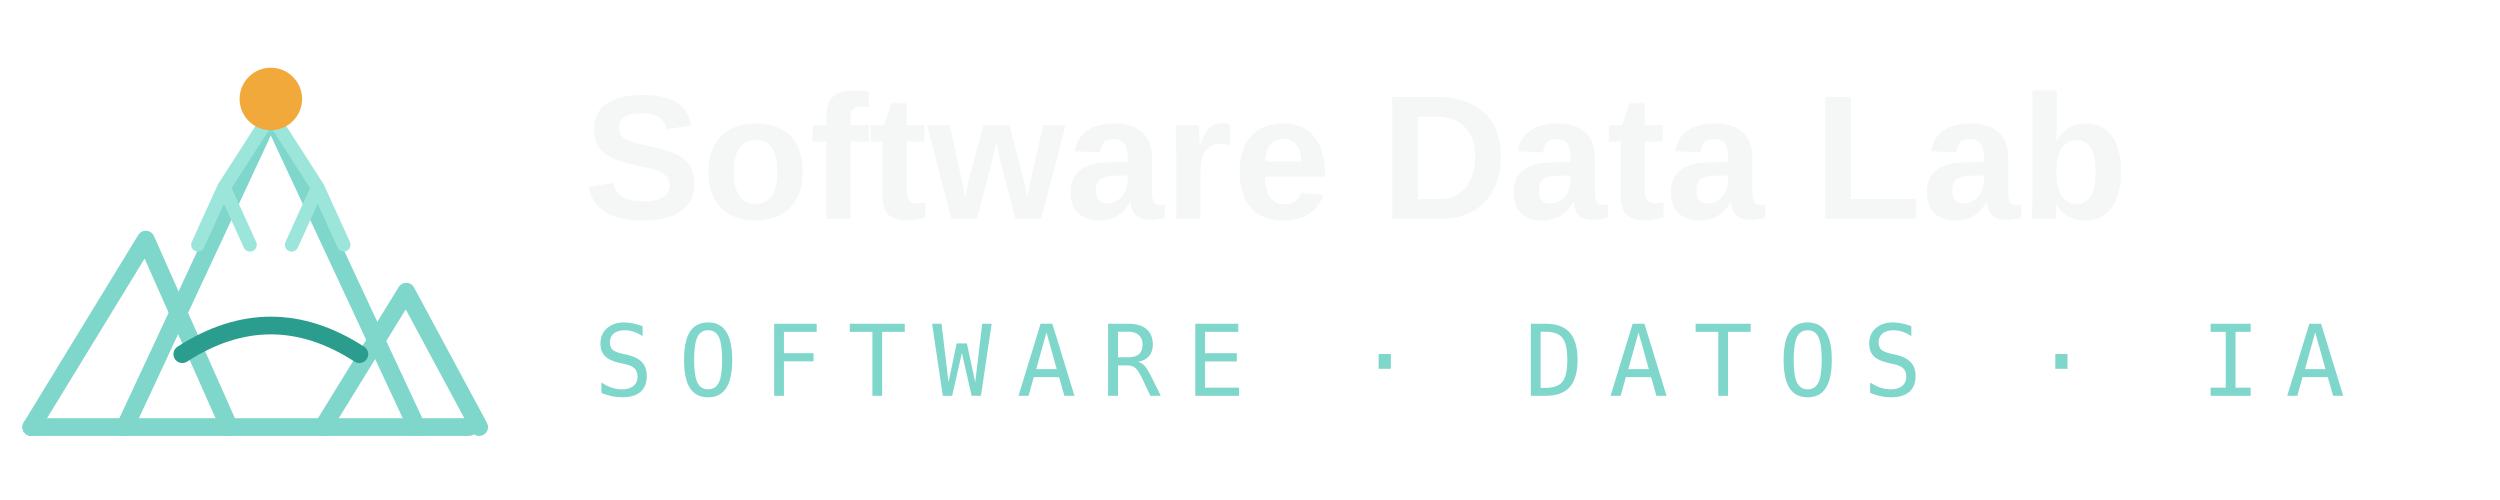
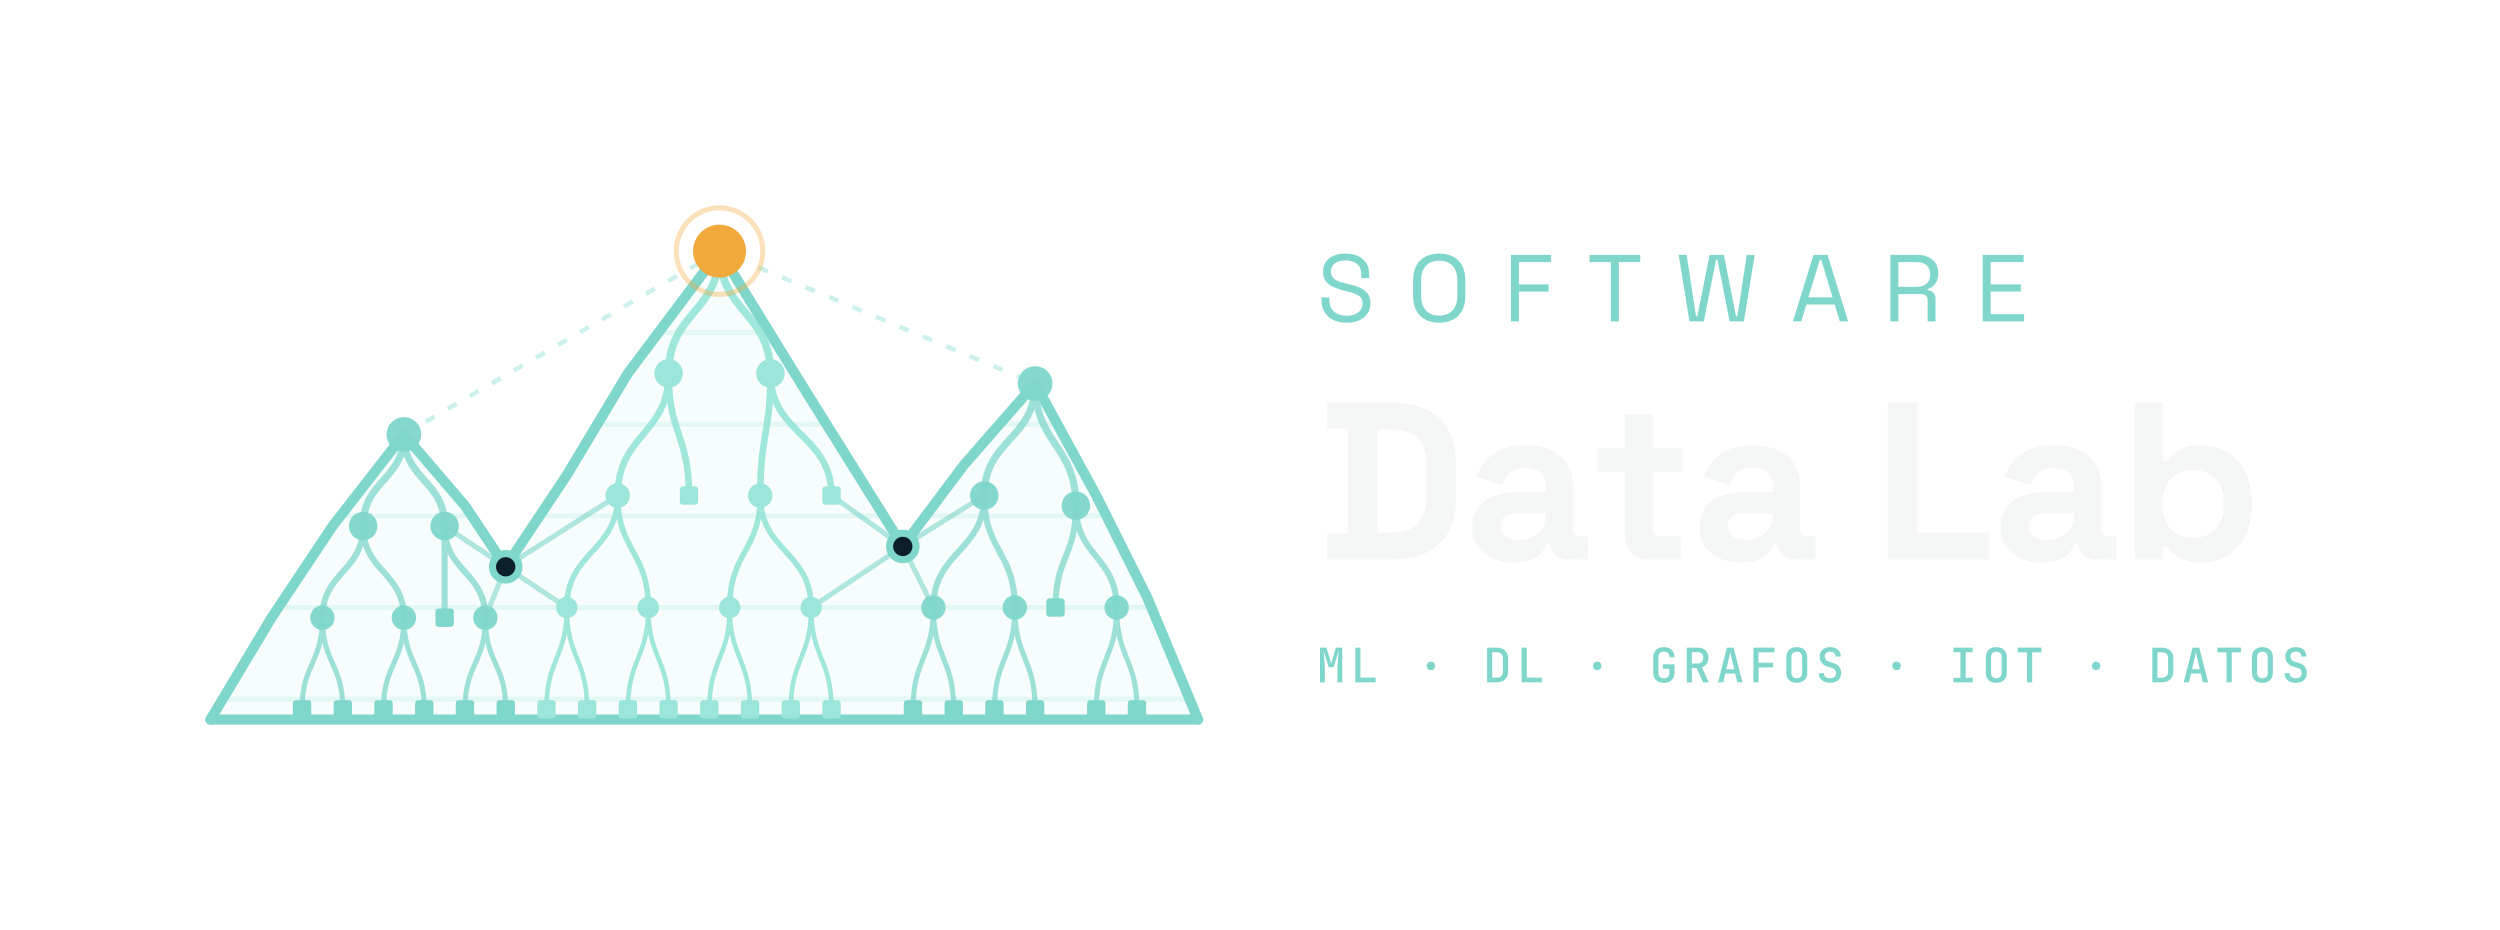
- <svg xmlns="http://www.w3.org/2000/svg" viewBox="0 0 240 48" role="img" aria-label="Software Data Lab">
-   <g transform="translate(0 0) scale(0.5)" fill="none" stroke="#7FD6CB" stroke-width="3.4" stroke-linecap="round" stroke-linejoin="round">
-     <path d="M6 82h84" />
-     <path d="M6 82 28 46l16 36" />
-     <path d="M24 82 52 22l28 60" />
-     <path d="M62 82l16-26 14 26" />
-     <path d="M35 68q17-11 34 0" stroke="#2A9D8F" />
-     <path d="M52 22 43 36M52 22l9 14M43 36l-5 11M43 36l5 11M61 36l-5 11M61 36l5 11" stroke="#9BE5DA" stroke-width="2.6" />
-     <circle cx="52" cy="19" r="6" fill="#F2A93B" stroke="none" />
+ <svg xmlns="http://www.w3.org/2000/svg" width="736.6" height="274" viewBox="0 0 736.6 274" role="img" aria-label="Software Data Lab">
+   <g transform="translate(56 56) scale(1.5) translate(0 8)">
+     <defs>
+       <clipPath id="sil_c">
+         <polygon points="4,96 16,76 28,58 42,40 54,54 62,66 74,48 86,28 104,4 120,30 130,46 140,62 152,46 166,30 178,52 188,72 198,96" />
+       </clipPath>
+     </defs>
+     <polygon points="4,96 16,76 28,58 42,40 54,54 62,66 74,48 86,28 104,4 120,30 130,46 140,62 152,46 166,30 178,52 188,72 198,96" fill="#7FD6CB" fill-opacity="0.07" />
+     <g clip-path="url(#sil_c)" stroke="#7FD6CB" stroke-opacity="0.16" stroke-width="1">
+       <line x1="0" y1="20" x2="200" y2="20" />
+       <line x1="0" y1="38" x2="200" y2="38" />
+       <line x1="0" y1="56" x2="200" y2="56" />
+       <line x1="0" y1="74" x2="200" y2="74" />
+       <line x1="0" y1="92" x2="200" y2="92" />
+     </g>
+     <polyline points="4,96 16,76 28,58 42,40 54,54 62,66 74,48 86,28 104,4 120,30 130,46 140,62 152,46 166,30 178,52 188,72 198,96" fill="none" stroke="#7FD6CB" stroke-width="2" stroke-linejoin="round" stroke-linecap="round" />
+     <line x1="4" y1="96" x2="198" y2="96" stroke="#7FD6CB" stroke-width="2" stroke-linecap="round" />
+     <polyline points="42,40 104,4 166,30" fill="none" stroke="#9BE5DA" stroke-opacity="0.5" stroke-width="0.9" stroke-dasharray="2 3" />
+     <path d="M62 66L50 58M62 66L84 52M62 66L58 76M62 66L74 74M140 62L126 52M140 62L156 52M140 62L122 74M140 62L146 74" fill="none" stroke="#7FD6CB" stroke-opacity="0.6" stroke-width="1" stroke-linejoin="round" stroke-linecap="round" />
+     <g fill="none" stroke="#7FD6CB" stroke-opacity="0.75" stroke-linecap="round">
+       <path d="M42 40C42 49 34 49 34 58M42 40C42 49 50 49 50 58" stroke-width="1.4" />
+       <path d="M34 58C34 67 26 67 26 76M34 58C34 67 42 67 42 76M50 58L50 76M50 58C50 67 58 67 58 76" stroke-width="1.2" />
+       <path d="M26 76C26 85 22 85 22 94M26 76C26 85 30 85 30 94M42 76C42 85 38 85 38 94M42 76C42 85 46 85 46 94M58 76C58 85 54 85 54 94M58 76C58 85 62 85 62 94" stroke-width="1" />
+       <path d="M166 30C166 41 156 41 156 52M166 30C166 42 174 42 174 54" stroke-width="1.4" />
+       <path d="M156 52C156 63 146 63 146 74M156 52C156 63 162 63 162 74M174 54C174 64 170 64 170 74M174 54C174 64 182 64 182 74" stroke-width="1.2" />
+       <path d="M146 74C146 84 142 84 142 94M146 74C146 84 150 84 150 94M162 74C162 84 158 84 158 94M162 74C162 84 166 84 166 94M182 74C182 84 178 84 178 94M182 74C182 84 186 84 186 94" stroke-width="1" />
+     </g>
+     <g fill="none" stroke="#9BE5DA" stroke-opacity="0.95" stroke-linecap="round">
+       <path d="M104 4C104 16 94 16 94 28M104 4C104 16 114 16 114 28" stroke-width="1.5" />
+       <path d="M94 28C94 40 84 40 84 52M94 28C94 40 98 40 98 52M114 28C114 40 112 40 112 52M114 28C114 40 126 40 126 52" stroke-width="1.3" />
+       <path d="M84 52C84 63 74 63 74 74M84 52C84 63 90 63 90 74M112 52C112 63 106 63 106 74M112 52C112 63 122 63 122 74" stroke-width="1.1" />
+       <path d="M74 74C74 84 70 84 70 94M74 74C74 84 78 84 78 94M90 74C90 84 86 84 86 94M90 74C90 84 94 84 94 94M106 74C106 84 102 84 102 94M106 74C106 84 110 84 110 94M122 74C122 84 118 84 118 94M122 74C122 84 126 84 126 94" stroke-width="0.9" />
+     </g>
+     <g fill="#7FD6CB" fill-opacity="0.95">
+       <circle cx="42" cy="40" r="3.4" />
+       <circle cx="34" cy="58" r="2.8" />
+       <circle cx="50" cy="58" r="2.8" />
+       <circle cx="26" cy="76" r="2.4" />
+       <circle cx="42" cy="76" r="2.4" />
+       <circle cx="58" cy="76" r="2.4" />
+       <circle cx="166" cy="30" r="3.4" />
+       <circle cx="156" cy="52" r="2.8" />
+       <circle cx="174" cy="54" r="2.8" />
+       <circle cx="146" cy="74" r="2.4" />
+       <circle cx="162" cy="74" r="2.4" />
+       <circle cx="182" cy="74" r="2.4" />
+     </g>
+     <g fill="#9BE5DA">
+       <circle cx="94" cy="28" r="2.8" />
+       <circle cx="114" cy="28" r="2.8" />
+       <circle cx="84" cy="52" r="2.4" />
+       <circle cx="112" cy="52" r="2.4" />
+       <circle cx="74" cy="74" r="2.1" />
+       <circle cx="90" cy="74" r="2.1" />
+       <circle cx="106" cy="74" r="2.1" />
+       <circle cx="122" cy="74" r="2.1" />
+       <rect x="68.2" y="92.2" width="3.6" height="3.6" rx="0.6" />
+       <rect x="76.2" y="92.2" width="3.6" height="3.6" rx="0.6" />
+       <rect x="84.2" y="92.2" width="3.6" height="3.6" rx="0.6" />
+       <rect x="92.2" y="92.2" width="3.6" height="3.6" rx="0.6" />
+       <rect x="100.2" y="92.2" width="3.6" height="3.6" rx="0.6" />
+       <rect x="108.2" y="92.2" width="3.6" height="3.6" rx="0.6" />
+       <rect x="116.2" y="92.2" width="3.6" height="3.6" rx="0.6" />
+       <rect x="124.2" y="92.2" width="3.6" height="3.6" rx="0.6" />
+       <rect x="96.2" y="50.2" width="3.6" height="3.6" rx="0.6" />
+       <rect x="124.2" y="50.2" width="3.6" height="3.6" rx="0.6" />
+     </g>
+     <g fill="#7FD6CB">
+       <rect x="20.2" y="92.2" width="3.6" height="3.6" rx="0.6" />
+       <rect x="28.2" y="92.2" width="3.6" height="3.6" rx="0.6" />
+       <rect x="36.2" y="92.2" width="3.6" height="3.6" rx="0.6" />
+       <rect x="44.2" y="92.2" width="3.6" height="3.6" rx="0.6" />
+       <rect x="52.2" y="92.2" width="3.6" height="3.6" rx="0.6" />
+       <rect x="60.2" y="92.2" width="3.6" height="3.6" rx="0.6" />
+       <rect x="140.2" y="92.2" width="3.6" height="3.6" rx="0.6" />
+       <rect x="148.2" y="92.2" width="3.6" height="3.6" rx="0.6" />
+       <rect x="156.2" y="92.2" width="3.6" height="3.6" rx="0.6" />
+       <rect x="164.2" y="92.2" width="3.6" height="3.6" rx="0.6" />
+       <rect x="176.2" y="92.2" width="3.6" height="3.6" rx="0.6" />
+       <rect x="184.2" y="92.2" width="3.6" height="3.6" rx="0.6" />
+       <rect x="48.2" y="74.2" width="3.6" height="3.6" rx="0.6" />
+       <rect x="168.2" y="72.2" width="3.6" height="3.6" rx="0.6" />
+     </g>
+     <g fill="#0B1F2A" stroke="#7FD6CB" stroke-width="1.4">
+       <circle cx="62" cy="66" r="2.6" />
+       <circle cx="140" cy="62" r="2.6" />
+     </g>
+     <circle cx="104" cy="4" r="8.5" fill="none" stroke="#F2A93B" stroke-opacity="0.35" stroke-width="1" />
+     <circle cx="104" cy="4" r="5.2" fill="#F2A93B" />
  </g>
-   <text x="56" y="21" font-family="'Space Grotesk', 'Helvetica Neue', Arial, sans-serif" font-size="17" font-weight="700" fill="#F4F7F6">Software Data Lab</text>
-   <text x="57" y="38" font-family="'JetBrains Mono', Menlo, monospace" font-size="9.5" letter-spacing="2.4" fill="#7FD6CB">SOFTWARE · DATOS · IA</text>
+   <path fill="#7FD6CB" d="M396.76 95.08Q394.64 95.08 392.96 94.32Q391.28 93.57 390.31 92.04Q389.34 90.52 389.34 88.22V87.63H391.67V88.22Q391.67 90.66 393.1 91.85Q394.52 93.04 396.76 93.04Q399.06 93.04 400.26 92Q401.47 90.96 401.47 89.4Q401.47 88.3 400.92 87.66Q400.38 87.02 399.4 86.61Q398.42 86.2 397.1 85.9L395.64 85.53Q393.94 85.08 392.62 84.44Q391.3 83.8 390.56 82.75Q389.82 81.7 389.82 80.04Q389.82 78.39 390.65 77.19Q391.47 75.98 392.97 75.34Q394.47 74.7 396.43 74.7Q398.42 74.7 400 75.38Q401.58 76.07 402.49 77.4Q403.4 78.73 403.4 80.74V81.92H401.08V80.74Q401.08 79.32 400.47 78.45Q399.87 77.58 398.82 77.16Q397.77 76.74 396.43 76.74Q394.5 76.74 393.32 77.59Q392.14 78.45 392.14 80.02Q392.14 81.05 392.65 81.7Q393.15 82.34 394.08 82.75Q395 83.15 396.29 83.46L397.74 83.82Q399.45 84.19 400.81 84.82Q402.17 85.45 402.98 86.53Q403.79 87.6 403.79 89.34Q403.79 91.08 402.92 92.36Q402.06 93.65 400.47 94.37Q398.89 95.08 396.76 95.08ZM424.04 95.08Q420.54 95.08 418.45 93.05Q416.36 91.02 416.36 87.13V82.65Q416.36 78.76 418.45 76.73Q420.54 74.7 424.04 74.7Q427.56 74.7 429.65 76.73Q431.74 78.76 431.74 82.65V87.13Q431.74 91.02 429.65 93.05Q427.56 95.08 424.04 95.08ZM424.04 92.98Q426.58 92.98 427.98 91.45Q429.38 89.93 429.38 87.21V82.56Q429.38 79.85 427.98 78.32Q426.58 76.8 424.04 76.8Q421.52 76.8 420.12 78.32Q418.72 79.85 418.72 82.56V87.21Q418.72 89.93 420.12 91.45Q421.52 92.98 424.04 92.98ZM445.18 94.69V75.09H457.02V77.22H447.53V83.8H456.26V85.92H447.53V94.69ZM474.63 94.69V77.22H468.33V75.09H483.28V77.22H476.98V94.69ZM497.79 94.69 494.6 75.09H496.95L499.72 93.18H500.11L503.72 75.09H507.92L511.51 93.18H511.9L514.67 75.09H517.02L513.83 94.69H509.63L506.02 76.49H505.63L502.02 94.69ZM528.28 94.69 534.33 75.09H538.47L544.52 94.69H542.08L540.57 89.73H532.23L530.72 94.69ZM532.82 87.6H539.96L536.6 76.52H536.2ZM556.98 94.69V75.09H564.9Q566.72 75.09 568.11 75.72Q569.5 76.35 570.28 77.51Q571.06 78.67 571.06 80.3V80.6Q571.06 82.54 570.14 83.66Q569.22 84.78 567.96 85.17V85.56Q568.96 85.59 569.62 86.22Q570.28 86.85 570.28 88.11V94.69H567.96V88.39Q567.96 87.55 567.49 87.1Q567.03 86.65 566.11 86.65H559.33V94.69ZM559.33 84.52H564.68Q566.61 84.52 567.66 83.59Q568.71 82.65 568.71 80.97V80.77Q568.71 79.09 567.68 78.15Q566.64 77.22 564.68 77.22H559.33ZM584.17 94.69V75.09H596.24V77.22H586.52V83.77H595.45V85.9H586.52V92.56H596.38V94.69Z" />
+   <path fill="#F4F7F6" d="M391.04 164.84V157.18H397.11V126.29H391.04V118.64H410.04Q419.35 118.64 424.2 123.36Q429.05 128.07 429.05 137.38V146.09Q429.05 155.4 424.2 160.12Q419.35 164.84 410.04 164.84ZM405.82 156.92H410.18Q415.46 156.92 417.9 154.14Q420.34 151.37 420.34 146.36V137.12Q420.34 132.03 417.9 129.3Q415.46 126.56 410.18 126.56H405.82ZM446.08 165.76Q442.58 165.76 439.81 164.54Q437.04 163.32 435.42 160.98Q433.8 158.63 433.8 155.27Q433.8 151.9 435.42 149.62Q437.04 147.35 439.91 146.19Q442.78 145.04 446.48 145.04H455.45V143.19Q455.45 140.88 454 139.39Q452.55 137.91 449.38 137.91Q446.28 137.91 444.76 139.33Q443.24 140.75 442.78 142.99L435.12 140.42Q435.92 137.91 437.66 135.83Q439.41 133.75 442.35 132.46Q445.29 131.18 449.51 131.18Q455.98 131.18 459.74 134.41Q463.5 137.64 463.5 143.78V155.99Q463.5 157.97 465.35 157.97H467.99V164.84H462.45Q460.01 164.84 458.42 163.65Q456.84 162.46 456.84 160.48V160.41H455.58Q455.32 161.21 454.4 162.49Q453.47 163.78 451.49 164.77Q449.51 165.76 446.08 165.76ZM447.53 159.03Q451.03 159.03 453.24 157.08Q455.45 155.13 455.45 151.9V151.24H447.07Q444.76 151.24 443.44 152.23Q442.12 153.22 442.12 155Q442.12 156.78 443.51 157.91Q444.89 159.03 447.53 159.03ZM485.94 164.84Q482.71 164.84 480.7 162.82Q478.68 160.81 478.68 157.44V138.96H470.5V132.1H478.68V121.94H487V132.1H495.98V138.96H487V155.99Q487 157.97 488.85 157.97H495.18V164.84ZM513 165.76Q509.51 165.76 506.73 164.54Q503.96 163.32 502.34 160.98Q500.73 158.63 500.73 155.27Q500.73 151.9 502.34 149.62Q503.96 147.35 506.83 146.19Q509.7 145.04 513.4 145.04H522.38V143.19Q522.38 140.88 520.92 139.39Q519.47 137.91 516.3 137.91Q513.2 137.91 511.68 139.33Q510.17 140.75 509.7 142.99L502.05 140.42Q502.84 137.91 504.59 135.83Q506.34 133.75 509.27 132.46Q512.21 131.18 516.44 131.18Q522.9 131.18 526.67 134.41Q530.43 137.64 530.43 143.78V155.99Q530.43 157.97 532.28 157.97H534.92V164.84H529.37Q526.93 164.84 525.35 163.65Q523.76 162.46 523.76 160.48V160.41H522.51Q522.24 161.21 521.32 162.49Q520.4 163.78 518.42 164.77Q516.44 165.76 513 165.76ZM514.46 159.03Q517.95 159.03 520.16 157.08Q522.38 155.13 522.38 151.9V151.24H513.99Q511.68 151.24 510.36 152.23Q509.04 153.22 509.04 155Q509.04 156.78 510.43 157.91Q511.82 159.03 514.46 159.03ZM556.17 164.84V118.64H564.88V156.92H586V164.84ZM601.71 165.76Q598.21 165.76 595.44 164.54Q592.67 163.32 591.05 160.98Q589.43 158.63 589.43 155.27Q589.43 151.9 591.05 149.62Q592.67 147.35 595.54 146.19Q598.41 145.04 602.1 145.04H611.08V143.19Q611.08 140.88 609.63 139.39Q608.18 137.91 605.01 137.91Q601.91 137.91 600.39 139.33Q598.87 140.75 598.41 142.99L590.75 140.42Q591.54 137.91 593.29 135.83Q595.04 133.75 597.98 132.46Q600.92 131.18 605.14 131.18Q611.61 131.18 615.37 134.41Q619.13 137.64 619.13 143.78V155.99Q619.13 157.97 620.98 157.97H623.62V164.84H618.08Q615.63 164.84 614.05 163.65Q612.47 162.46 612.47 160.48V160.41H611.21Q610.95 161.21 610.02 162.49Q609.1 163.78 607.12 164.77Q605.14 165.76 601.71 165.76ZM603.16 159.03Q606.66 159.03 608.87 157.08Q611.08 155.13 611.08 151.9V151.24H602.7Q600.39 151.24 599.07 152.23Q597.75 153.22 597.75 155Q597.75 156.78 599.13 157.91Q600.52 159.03 603.16 159.03ZM648.7 165.76Q644.28 165.76 641.9 164.24Q639.53 162.72 638.4 160.88H637.22V164.84H629.03V118.64H637.35V135.86H638.54Q639.26 134.67 640.48 133.62Q641.7 132.56 643.72 131.87Q645.73 131.18 648.7 131.18Q652.66 131.18 656.03 133.12Q659.39 135.07 661.44 138.83Q663.48 142.59 663.48 147.94V149Q663.48 154.34 661.44 158.1Q659.39 161.87 656.03 163.81Q652.66 165.76 648.7 165.76ZM646.19 158.5Q650.02 158.5 652.59 156.03Q655.17 153.55 655.17 148.8V148.14Q655.17 143.39 652.63 140.91Q650.09 138.44 646.19 138.44Q642.36 138.44 639.79 140.91Q637.22 143.39 637.22 148.14V148.8Q637.22 153.55 639.79 156.03Q642.36 158.5 646.19 158.5Z" />
+   <path fill="#7FD6CB" d="M388.92 201.04V190.82H390.79L391.81 194.1Q391.96 194.56 392.07 194.98Q392.19 195.41 392.23 195.62Q392.28 195.41 392.39 194.98Q392.49 194.56 392.63 194.1L393.61 190.82H395.48V201.04H394.05V197.6Q394.05 196.94 394.08 196.13Q394.12 195.33 394.19 194.51Q394.26 193.69 394.33 192.94Q394.4 192.19 394.45 191.63L392.94 196.6H391.49L389.95 191.63Q390.02 192.18 390.09 192.9Q390.16 193.62 390.21 194.43Q390.27 195.24 390.31 196.06Q390.35 196.88 390.35 197.6V201.04ZM399.33 201.04V190.82H400.84V199.65H405.3V201.04ZM421.6 197.43Q421.04 197.43 420.7 197.1Q420.37 196.77 420.37 196.21Q420.37 195.64 420.7 195.29Q421.04 194.95 421.6 194.95Q422.17 194.95 422.5 195.29Q422.83 195.64 422.83 196.21Q422.83 196.77 422.5 197.1Q422.17 197.43 421.6 197.43ZM438.16 201.04V190.82H441.02Q442.03 190.82 442.77 191.2Q443.51 191.59 443.92 192.29Q444.34 192.99 444.34 193.94V197.9Q444.34 198.84 443.92 199.56Q443.51 200.27 442.77 200.65Q442.03 201.04 441.02 201.04ZM439.67 199.67H441.02Q441.86 199.67 442.34 199.2Q442.82 198.73 442.82 197.9V193.94Q442.82 193.13 442.34 192.66Q441.86 192.19 441.02 192.19H439.67ZM448.33 201.04V190.82H449.84V199.65H454.3V201.04ZM470.6 197.43Q470.04 197.43 469.7 197.1Q469.37 196.77 469.37 196.21Q469.37 195.64 469.7 195.29Q470.04 194.95 470.6 194.95Q471.17 194.95 471.5 195.29Q471.83 195.64 471.83 196.21Q471.83 196.77 471.5 197.1Q471.17 197.43 470.6 197.43ZM490.26 201.18Q489.3 201.18 488.6 200.82Q487.89 200.47 487.51 199.79Q487.12 199.11 487.12 198.2V193.66Q487.12 192.74 487.51 192.07Q487.89 191.39 488.6 191.04Q489.3 190.68 490.26 190.68Q491.21 190.68 491.91 191.04Q492.61 191.41 492.99 192.07Q493.38 192.74 493.38 193.66H491.87Q491.87 192.86 491.45 192.44Q491.03 192.02 490.26 192.02Q489.49 192.02 489.06 192.44Q488.63 192.86 488.63 193.65V198.2Q488.63 198.98 489.06 199.42Q489.49 199.85 490.26 199.85Q491.03 199.85 491.45 199.42Q491.87 198.98 491.87 198.2V197.05H489.96V195.72H493.38V198.2Q493.38 199.11 492.99 199.78Q492.61 200.45 491.91 200.82Q491.21 201.18 490.26 201.18ZM496.98 201.04V190.82H500.18Q501.15 190.82 501.86 191.19Q502.58 191.56 502.98 192.23Q503.37 192.91 503.37 193.82Q503.37 194.84 502.85 195.59Q502.32 196.34 501.43 196.64L503.51 201.04H501.79L499.93 196.84H498.49V201.04ZM498.49 195.51H500.18Q500.94 195.51 501.39 195.06Q501.83 194.6 501.83 193.84Q501.83 193.06 501.39 192.61Q500.94 192.16 500.18 192.16H498.49ZM506.2 201.04 508.81 190.82H510.79L513.4 201.04H511.87L511.26 198.45H508.36L507.74 201.04ZM508.64 197.2H510.96L510.26 194.25Q510.08 193.47 509.96 192.88Q509.84 192.3 509.8 192.09Q509.76 192.3 509.65 192.88Q509.53 193.47 509.34 194.24ZM516.63 201.04V190.81H522.81V192.21H518.1V195.26H522.44V196.66H518.13V201.04ZM529.4 201.18Q528.45 201.18 527.76 200.82Q527.06 200.47 526.69 199.79Q526.32 199.11 526.32 198.2V193.66Q526.32 192.74 526.69 192.07Q527.06 191.39 527.76 191.04Q528.45 190.68 529.4 190.68Q530.35 190.68 531.05 191.04Q531.74 191.39 532.11 192.07Q532.48 192.74 532.48 193.65V198.2Q532.48 199.11 532.11 199.79Q531.74 200.47 531.05 200.82Q530.35 201.18 529.4 201.18ZM529.4 199.84Q530.17 199.84 530.57 199.41Q530.97 198.98 530.97 198.2V193.66Q530.97 192.86 530.57 192.44Q530.17 192.02 529.4 192.02Q528.64 192.02 528.24 192.44Q527.83 192.86 527.83 193.66V198.2Q527.83 198.98 528.24 199.41Q528.64 199.84 529.4 199.84ZM539.24 201.18Q538.21 201.18 537.46 200.84Q536.72 200.49 536.32 199.86Q535.91 199.22 535.91 198.34H537.41Q537.41 199.04 537.9 199.44Q538.39 199.84 539.26 199.84Q540.07 199.84 540.53 199.44Q540.99 199.05 540.99 198.37Q540.99 197.79 540.68 197.37Q540.36 196.95 539.77 196.8L538.49 196.42Q537.37 196.1 536.76 195.32Q536.15 194.54 536.15 193.47Q536.15 192.63 536.53 192Q536.9 191.37 537.6 191.02Q538.3 190.67 539.26 190.67Q540.66 190.67 541.5 191.42Q542.35 192.18 542.36 193.45H540.85Q540.85 192.78 540.42 192.39Q540 192.01 539.23 192.01Q538.49 192.01 538.07 192.37Q537.65 192.72 537.65 193.37Q537.65 193.94 537.96 194.36Q538.28 194.78 538.86 194.95L540.17 195.34Q541.29 195.65 541.89 196.43Q542.49 197.22 542.49 198.31Q542.49 199.16 542.08 199.81Q541.68 200.47 540.95 200.82Q540.22 201.18 539.24 201.18ZM558.8 197.43Q558.24 197.43 557.9 197.1Q557.57 196.77 557.57 196.21Q557.57 195.64 557.9 195.29Q558.24 194.95 558.8 194.95Q559.37 194.95 559.7 195.29Q560.03 195.64 560.03 196.21Q560.03 196.77 559.7 197.1Q559.37 197.43 558.8 197.43ZM575.57 201.04V199.7H577.63V192.16H575.57V190.82H581.23V192.16H579.17V199.7H581.23V201.04ZM588.2 201.18Q587.25 201.18 586.55 200.82Q585.86 200.47 585.49 199.79Q585.12 199.11 585.12 198.2V193.66Q585.12 192.74 585.49 192.07Q585.86 191.39 586.55 191.04Q587.25 190.68 588.2 190.68Q589.15 190.68 589.84 191.04Q590.54 191.39 590.91 192.07Q591.28 192.74 591.28 193.65V198.2Q591.28 199.11 590.91 199.79Q590.54 200.47 589.84 200.82Q589.15 201.18 588.2 201.18ZM588.2 199.84Q588.97 199.84 589.37 199.41Q589.77 198.98 589.77 198.2V193.66Q589.77 192.86 589.37 192.44Q588.97 192.02 588.2 192.02Q587.44 192.02 587.04 192.44Q586.63 192.86 586.63 193.66V198.2Q586.63 198.98 587.04 199.41Q587.44 199.84 588.2 199.84ZM597.24 201.04V192.21H594.51V190.81H601.49V192.21H598.76V201.04ZM617.6 197.43Q617.04 197.43 616.7 197.1Q616.37 196.77 616.37 196.21Q616.37 195.64 616.7 195.29Q617.04 194.95 617.6 194.95Q618.17 194.95 618.5 195.29Q618.83 195.64 618.83 196.21Q618.83 196.77 618.5 197.1Q618.17 197.43 617.6 197.43ZM634.16 201.04V190.82H637.02Q638.03 190.82 638.77 191.2Q639.51 191.59 639.92 192.29Q640.34 192.99 640.34 193.94V197.9Q640.34 198.84 639.92 199.56Q639.51 200.27 638.77 200.65Q638.03 201.04 637.02 201.04ZM635.67 199.67H637.02Q637.86 199.67 638.34 199.2Q638.82 198.73 638.82 197.9V193.94Q638.82 193.13 638.34 192.66Q637.86 192.19 637.02 192.19H635.67ZM643.4 201.04 646.01 190.82H647.99L650.6 201.04H649.07L648.46 198.45H645.56L644.94 201.04ZM645.84 197.2H648.16L647.46 194.25Q647.28 193.47 647.16 192.88Q647.04 192.3 647 192.09Q646.96 192.3 646.85 192.88Q646.73 193.47 646.54 194.24ZM656.04 201.04V192.21H653.31V190.81H660.29V192.21H657.56V201.04ZM666.6 201.18Q665.65 201.18 664.95 200.82Q664.26 200.47 663.89 199.79Q663.52 199.11 663.52 198.2V193.66Q663.52 192.74 663.89 192.07Q664.26 191.39 664.95 191.04Q665.65 190.68 666.6 190.68Q667.55 190.68 668.24 191.04Q668.94 191.39 669.31 192.07Q669.68 192.74 669.68 193.65V198.2Q669.68 199.11 669.31 199.79Q668.94 200.47 668.24 200.82Q667.55 201.18 666.6 201.18ZM666.6 199.84Q667.37 199.84 667.77 199.41Q668.17 198.98 668.17 198.2V193.66Q668.17 192.86 667.77 192.44Q667.37 192.02 666.6 192.02Q665.84 192.02 665.44 192.44Q665.03 192.86 665.03 193.66V198.2Q665.03 198.98 665.44 199.41Q665.84 199.84 666.6 199.84ZM676.44 201.18Q675.41 201.18 674.66 200.84Q673.92 200.49 673.52 199.86Q673.11 199.22 673.11 198.34H674.61Q674.61 199.04 675.1 199.44Q675.59 199.84 676.46 199.84Q677.27 199.84 677.73 199.44Q678.19 199.05 678.19 198.37Q678.19 197.79 677.88 197.37Q677.56 196.95 676.97 196.8L675.69 196.42Q674.57 196.1 673.96 195.32Q673.35 194.54 673.35 193.47Q673.35 192.63 673.73 192Q674.1 191.37 674.8 191.02Q675.5 190.67 676.46 190.67Q677.86 190.67 678.7 191.42Q679.55 192.18 679.56 193.45H678.05Q678.05 192.78 677.62 192.39Q677.2 192.01 676.43 192.01Q675.69 192.01 675.27 192.37Q674.85 192.72 674.85 193.37Q674.85 193.94 675.16 194.36Q675.48 194.78 676.06 194.95L677.37 195.34Q678.49 195.65 679.09 196.43Q679.69 197.22 679.69 198.31Q679.69 199.16 679.28 199.81Q678.88 200.47 678.15 200.82Q677.42 201.18 676.44 201.18Z" />
</svg>
